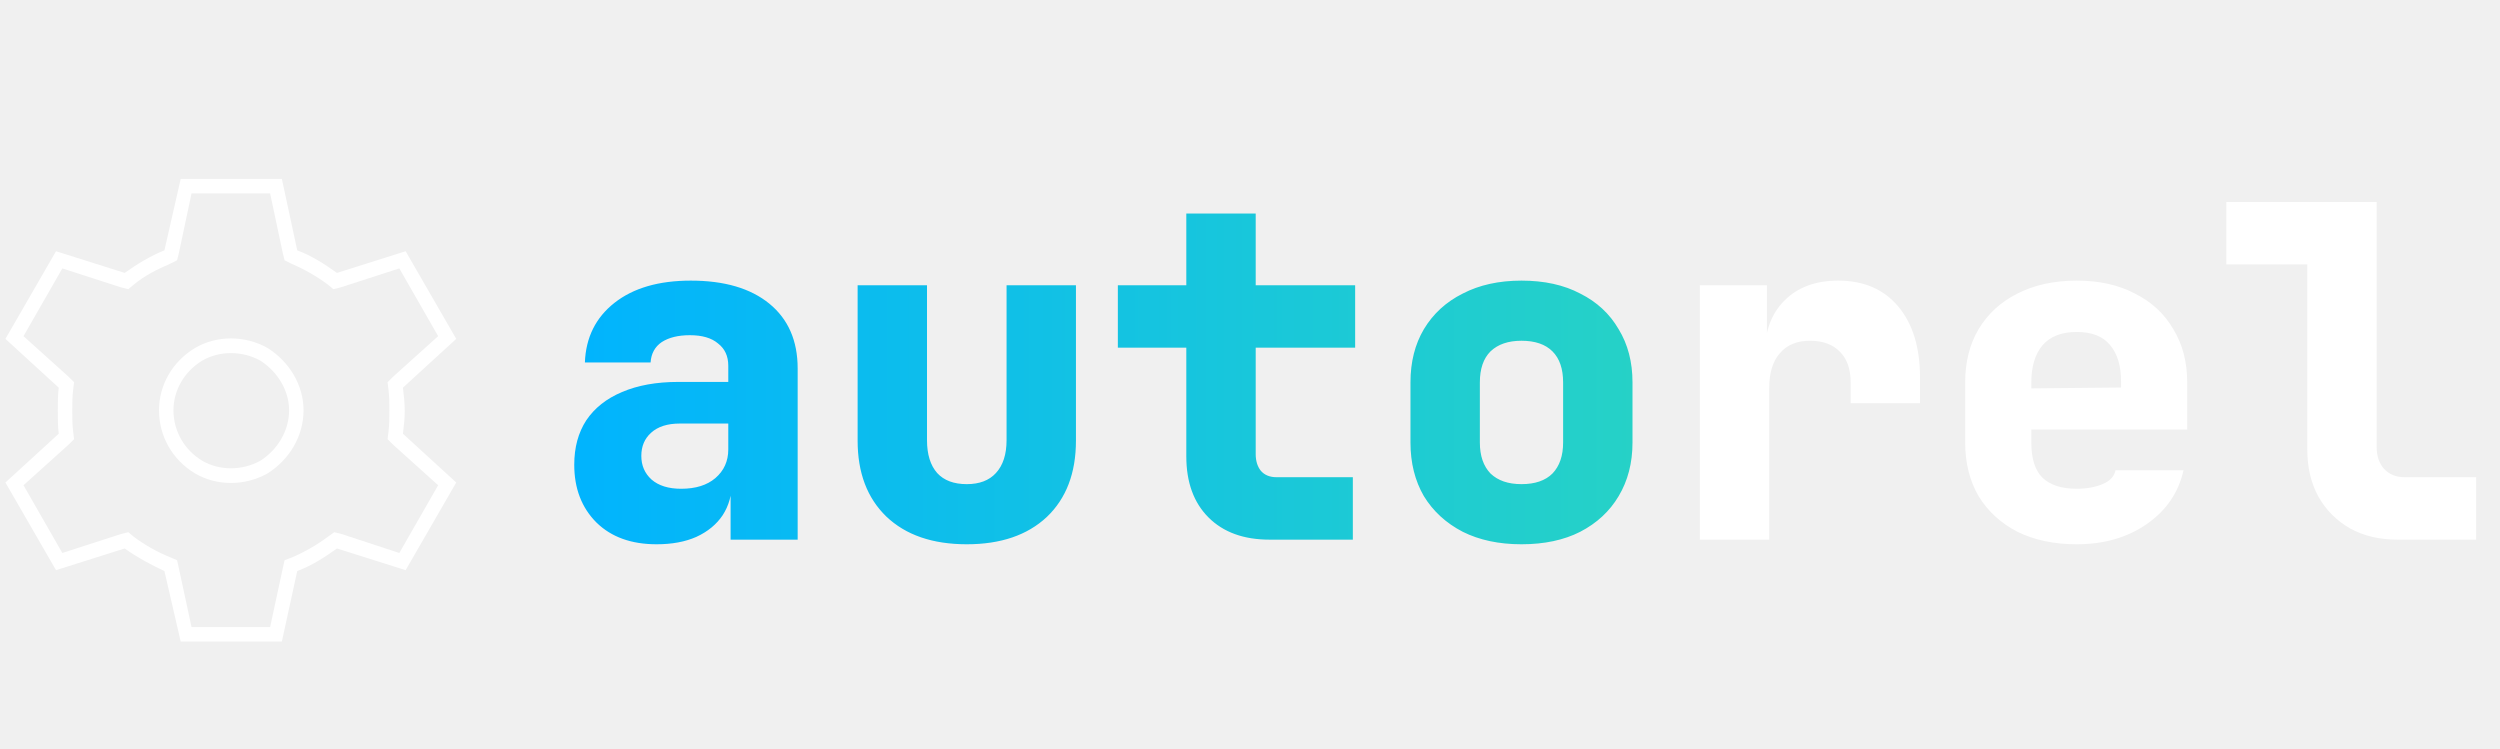
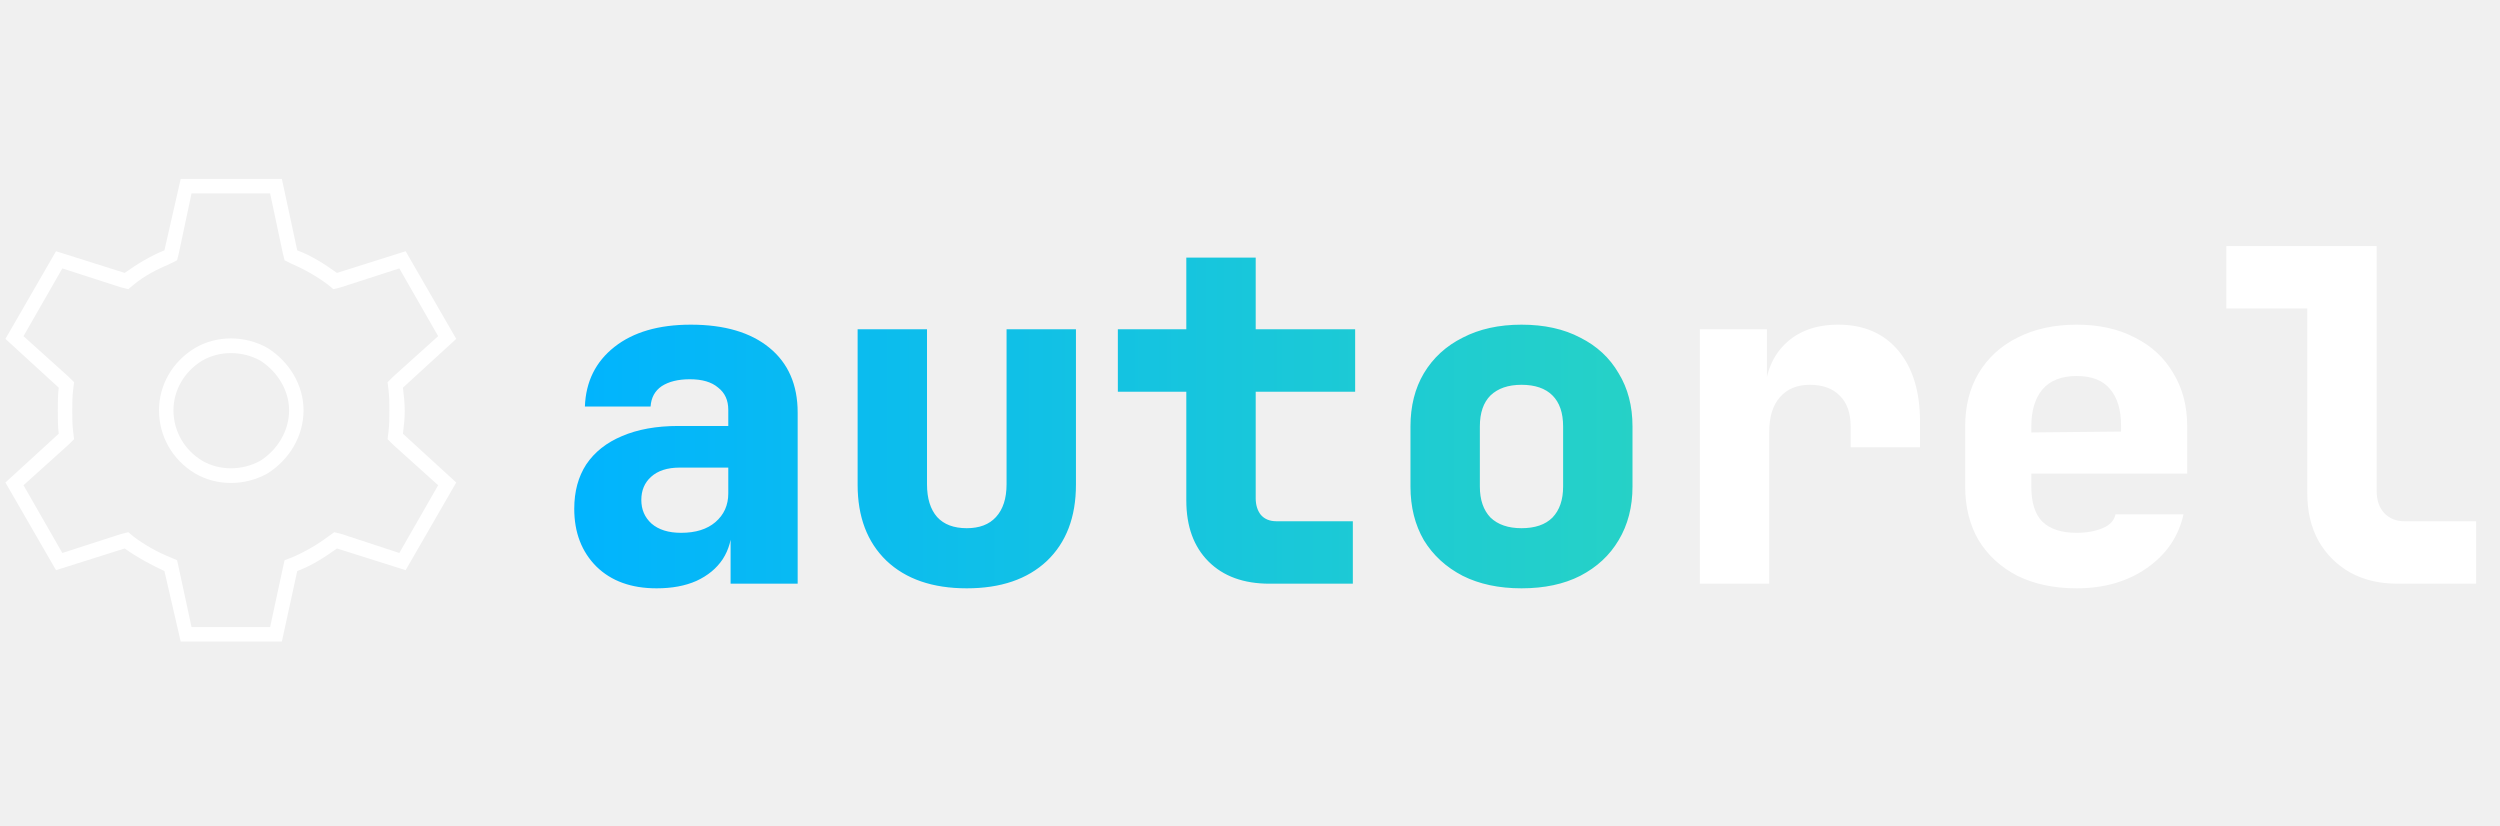
- <svg xmlns="http://www.w3.org/2000/svg" width="227" height="68" viewBox="0 0 227 68" fill="none">
-   <path d="M59.618 49.42C57.322 49.42 55.502 48.762 54.158 47.446C52.814 46.102 52.142 44.352 52.142 42.196C52.142 40.628 52.506 39.284 53.234 38.164C53.99 37.044 55.068 36.19 56.468 35.602C57.896 34.986 59.604 34.678 61.592 34.678H66.128V33.208C66.128 32.34 65.82 31.668 65.204 31.192C64.616 30.688 63.762 30.436 62.642 30.436C61.578 30.436 60.724 30.646 60.08 31.066C59.464 31.486 59.128 32.102 59.072 32.914H53.108C53.192 30.646 54.088 28.84 55.796 27.496C57.504 26.152 59.814 25.48 62.726 25.48C65.778 25.48 68.158 26.18 69.866 27.58C71.574 28.98 72.428 30.94 72.428 33.46V49H66.338V44.422H65.33L66.464 43.75C66.464 44.898 66.184 45.906 65.624 46.774C65.064 47.614 64.266 48.272 63.23 48.748C62.222 49.196 61.018 49.42 59.618 49.42ZM61.844 44.38C63.16 44.38 64.196 44.058 64.952 43.414C65.736 42.742 66.128 41.874 66.128 40.81V38.458H61.718C60.598 38.458 59.73 38.738 59.114 39.298C58.526 39.83 58.232 40.53 58.232 41.398C58.232 42.266 58.54 42.98 59.156 43.54C59.8 44.1 60.696 44.38 61.844 44.38ZM87.784 49.42C84.676 49.42 82.24 48.58 80.476 46.9C78.74 45.22 77.872 42.924 77.872 40.012V25.9H84.172V39.97C84.172 41.258 84.48 42.252 85.096 42.952C85.712 43.624 86.608 43.96 87.784 43.96C88.932 43.96 89.814 43.624 90.43 42.952C91.074 42.252 91.396 41.258 91.396 39.97V25.9H97.696V40.012C97.696 42.952 96.814 45.262 95.05 46.942C93.286 48.594 90.864 49.42 87.784 49.42ZM115.277 49C112.925 49 111.077 48.328 109.733 46.984C108.389 45.64 107.717 43.792 107.717 41.44V31.57H101.501V25.9H107.717V19.39H114.017V25.9H123.047V31.57H114.017V41.23C114.017 41.846 114.171 42.35 114.479 42.742C114.815 43.134 115.291 43.33 115.907 43.33H122.837V49H115.277ZM138.151 49.42C136.107 49.42 134.329 49.042 132.817 48.286C131.305 47.502 130.129 46.424 129.289 45.052C128.477 43.652 128.071 42.028 128.071 40.18V34.72C128.071 32.872 128.477 31.262 129.289 29.89C130.129 28.49 131.305 27.412 132.817 26.656C134.329 25.872 136.107 25.48 138.151 25.48C140.223 25.48 142.001 25.872 143.485 26.656C144.997 27.412 146.159 28.49 146.971 29.89C147.811 31.262 148.231 32.872 148.231 34.72V40.18C148.231 42.028 147.811 43.652 146.971 45.052C146.159 46.424 144.997 47.502 143.485 48.286C142.001 49.042 140.223 49.42 138.151 49.42ZM138.151 43.96C139.383 43.96 140.321 43.638 140.965 42.994C141.609 42.322 141.931 41.384 141.931 40.18V34.72C141.931 33.488 141.609 32.55 140.965 31.906C140.321 31.262 139.383 30.94 138.151 30.94C136.947 30.94 136.009 31.262 135.337 31.906C134.693 32.55 134.371 33.488 134.371 34.72V40.18C134.371 41.384 134.693 42.322 135.337 42.994C136.009 43.638 136.947 43.96 138.151 43.96Z" fill="url(#paint0_linear_337_214)" />
-   <path d="M154.346 49V25.9H160.436V30.73H162.284L160.226 32.2C160.226 30.128 160.828 28.49 162.032 27.286C163.236 26.082 164.86 25.48 166.904 25.48C169.228 25.48 171.048 26.264 172.364 27.832C173.68 29.4 174.338 31.556 174.338 34.3V36.61H168.038V34.72C168.038 33.516 167.716 32.592 167.072 31.948C166.428 31.276 165.518 30.94 164.342 30.94C163.166 30.94 162.256 31.318 161.612 32.074C160.968 32.802 160.646 33.852 160.646 35.224V49H154.346ZM188.56 49.42C186.516 49.42 184.724 49.042 183.184 48.286C181.672 47.502 180.496 46.424 179.656 45.052C178.844 43.652 178.438 42.028 178.438 40.18V34.72C178.438 32.872 178.844 31.262 179.656 29.89C180.496 28.49 181.672 27.412 183.184 26.656C184.724 25.872 186.516 25.48 188.56 25.48C190.604 25.48 192.368 25.872 193.852 26.656C195.364 27.412 196.526 28.49 197.338 29.89C198.178 31.262 198.598 32.872 198.598 34.72V39.004H184.444V40.18C184.444 41.636 184.78 42.7 185.452 43.372C186.152 44.044 187.188 44.38 188.56 44.38C189.456 44.38 190.24 44.24 190.912 43.96C191.584 43.68 191.976 43.26 192.088 42.7H198.262C197.814 44.716 196.708 46.34 194.944 47.572C193.18 48.804 191.052 49.42 188.56 49.42ZM192.592 35.686V34.636C192.592 33.208 192.256 32.102 191.584 31.318C190.94 30.534 189.932 30.142 188.56 30.142C187.188 30.142 186.152 30.548 185.452 31.36C184.78 32.172 184.444 33.292 184.444 34.72V35.266L193.012 35.182L192.592 35.686ZM217.692 49C216.068 49 214.64 48.664 213.408 47.992C212.176 47.292 211.21 46.326 210.51 45.094C209.838 43.862 209.502 42.434 209.502 40.81V24.01H202.152V18.34H215.802V40.6C215.802 41.412 216.026 42.07 216.474 42.574C216.95 43.078 217.566 43.33 218.322 43.33H224.832V49H217.692Z" fill="white" />
+ <svg xmlns="http://www.w3.org/2000/svg" width="227" height="75" viewBox="0 0 227 75" fill="none">
+   <path d="M59.618 53.42C57.322 53.42 55.502 52.762 54.158 51.446C52.814 50.102 52.142 48.352 52.142 46.196C52.142 44.628 52.506 43.284 53.234 42.164C53.99 41.044 55.068 40.19 56.468 39.602C57.896 38.986 59.604 38.678 61.592 38.678H66.128V37.208C66.128 36.34 65.82 35.668 65.204 35.192C64.616 34.688 63.762 34.436 62.642 34.436C61.578 34.436 60.724 34.646 60.08 35.066C59.464 35.486 59.128 36.102 59.072 36.914H53.108C53.192 34.646 54.088 32.84 55.796 31.496C57.504 30.152 59.814 29.48 62.726 29.48C65.778 29.48 68.158 30.18 69.866 31.58C71.574 32.98 72.428 34.94 72.428 37.46V53H66.338V48.422H65.33L66.464 47.75C66.464 48.898 66.184 49.906 65.624 50.774C65.064 51.614 64.266 52.272 63.23 52.748C62.222 53.196 61.018 53.42 59.618 53.42ZM61.844 48.38C63.16 48.38 64.196 48.058 64.952 47.414C65.736 46.742 66.128 45.874 66.128 44.81V42.458H61.718C60.598 42.458 59.73 42.738 59.114 43.298C58.526 43.83 58.232 44.53 58.232 45.398C58.232 46.266 58.54 46.98 59.156 47.54C59.8 48.1 60.696 48.38 61.844 48.38ZM87.784 53.42C84.676 53.42 82.24 52.58 80.476 50.9C78.74 49.22 77.872 46.924 77.872 44.012V29.9H84.172V43.97C84.172 45.258 84.48 46.252 85.096 46.952C85.712 47.624 86.608 47.96 87.784 47.96C88.932 47.96 89.814 47.624 90.43 46.952C91.074 46.252 91.396 45.258 91.396 43.97V29.9H97.696V44.012C97.696 46.952 96.814 49.262 95.05 50.942C93.286 52.594 90.864 53.42 87.784 53.42ZM115.277 53C112.925 53 111.077 52.328 109.733 50.984C108.389 49.64 107.717 47.792 107.717 45.44V35.57H101.501V29.9H107.717V23.39H114.017V29.9H123.047V35.57H114.017V45.23C114.017 45.846 114.171 46.35 114.479 46.742C114.815 47.134 115.291 47.33 115.907 47.33H122.837V53H115.277ZM138.151 53.42C136.107 53.42 134.329 53.042 132.817 52.286C131.305 51.502 130.129 50.424 129.289 49.052C128.477 47.652 128.071 46.028 128.071 44.18V38.72C128.071 36.872 128.477 35.262 129.289 33.89C130.129 32.49 131.305 31.412 132.817 30.656C134.329 29.872 136.107 29.48 138.151 29.48C140.223 29.48 142.001 29.872 143.485 30.656C144.997 31.412 146.159 32.49 146.971 33.89C147.811 35.262 148.231 36.872 148.231 38.72V44.18C148.231 46.028 147.811 47.652 146.971 49.052C146.159 50.424 144.997 51.502 143.485 52.286C142.001 53.042 140.223 53.42 138.151 53.42ZM138.151 47.96C139.383 47.96 140.321 47.638 140.965 46.994C141.609 46.322 141.931 45.384 141.931 44.18V38.72C141.931 37.488 141.609 36.55 140.965 35.906C140.321 35.262 139.383 34.94 138.151 34.94C136.947 34.94 136.009 35.262 135.337 35.906C134.693 36.55 134.371 37.488 134.371 38.72V44.18C134.371 45.384 134.693 46.322 135.337 46.994C136.009 47.638 136.947 47.96 138.151 47.96Z" fill="url(#paint0_linear_337_214)" />
+   <path d="M154.346 53V29.9H160.436V34.73H162.284L160.226 36.2C160.226 34.128 160.828 32.49 162.032 31.286C163.236 30.082 164.86 29.48 166.904 29.48C169.228 29.48 171.048 30.264 172.364 31.832C173.68 33.4 174.338 35.556 174.338 38.3V40.61H168.038V38.72C168.038 37.516 167.716 36.592 167.072 35.948C166.428 35.276 165.518 34.94 164.342 34.94C163.166 34.94 162.256 35.318 161.612 36.074C160.968 36.802 160.646 37.852 160.646 39.224V53H154.346ZM188.56 53.42C186.516 53.42 184.724 53.042 183.184 52.286C181.672 51.502 180.496 50.424 179.656 49.052C178.844 47.652 178.438 46.028 178.438 44.18V38.72C178.438 36.872 178.844 35.262 179.656 33.89C180.496 32.49 181.672 31.412 183.184 30.656C184.724 29.872 186.516 29.48 188.56 29.48C190.604 29.48 192.368 29.872 193.852 30.656C195.364 31.412 196.526 32.49 197.338 33.89C198.178 35.262 198.598 36.872 198.598 38.72V43.004H184.444V44.18C184.444 45.636 184.78 46.7 185.452 47.372C186.152 48.044 187.188 48.38 188.56 48.38C189.456 48.38 190.24 48.24 190.912 47.96C191.584 47.68 191.976 47.26 192.088 46.7H198.262C197.814 48.716 196.708 50.34 194.944 51.572C193.18 52.804 191.052 53.42 188.56 53.42ZM192.592 39.686V38.636C192.592 37.208 192.256 36.102 191.584 35.318C190.94 34.534 189.932 34.142 188.56 34.142C187.188 34.142 186.152 34.548 185.452 35.36C184.78 36.172 184.444 37.292 184.444 38.72V39.266L193.012 39.182L192.592 39.686ZM217.692 53C216.068 53 214.64 52.664 213.408 51.992C212.176 51.292 211.21 50.326 210.51 49.094C209.838 47.862 209.502 46.434 209.502 44.81V28.01H202.152V22.34H215.802V44.6C215.802 45.412 216.026 46.07 216.474 46.574C216.95 47.078 217.566 47.33 218.322 47.33H224.832V53H217.692Z" fill="white" />
  <path d="M15.422 23.961C14.273 24.453 13.125 25.027 12.141 25.848L11.648 26.258L10.992 26.094L5.66 24.371L2.133 30.523L6.234 34.215L6.727 34.707L6.645 35.363C6.562 36.02 6.562 36.676 6.562 37.332C6.562 37.906 6.562 38.562 6.645 39.219L6.727 39.875L6.234 40.367L2.133 44.059L5.66 50.211L10.992 48.488L11.648 48.324L12.141 48.734C13.125 49.473 14.273 50.129 15.504 50.621L16.078 50.867L16.242 51.605L17.391 56.938H24.527L25.676 51.605L25.84 50.867L26.496 50.621C27.645 50.129 28.793 49.473 29.777 48.734L30.352 48.324L31.008 48.488L36.258 50.211L39.785 44.059L35.684 40.367L35.191 39.875L35.273 39.219C35.355 38.562 35.355 37.906 35.355 37.25C35.355 36.594 35.355 36.02 35.273 35.363L35.191 34.707L35.684 34.215L39.785 30.523L36.258 24.371L30.926 26.094L30.27 26.258L29.777 25.848C28.793 25.109 27.645 24.453 26.496 23.961L25.84 23.633L25.676 22.977L24.527 17.562H17.391L16.242 22.977L16.078 23.633L15.422 23.961ZM25.594 16.25L26.988 22.73C28.301 23.223 29.449 23.961 30.598 24.781L36.832 22.812L41.426 30.77L36.586 35.199C36.668 35.855 36.75 36.594 36.75 37.332C36.75 37.988 36.668 38.727 36.586 39.383L41.426 43.812L36.832 51.77L30.598 49.801C29.449 50.621 28.301 51.359 26.988 51.852L25.594 58.25H16.406L14.93 51.852C13.699 51.277 12.469 50.621 11.32 49.801L5.086 51.77L0.492 43.812L5.332 39.383C5.25 38.727 5.25 37.988 5.25 37.25C5.25 36.594 5.25 35.855 5.332 35.199L0.492 30.77L5.086 22.812L11.32 24.781C12.469 23.961 13.699 23.223 14.93 22.73L16.406 16.25H25.594ZM15.75 37.25C15.75 39.137 16.734 40.859 18.375 41.844C19.934 42.746 21.984 42.746 23.625 41.844C25.184 40.859 26.25 39.137 26.25 37.25C26.25 35.445 25.184 33.723 23.625 32.738C21.984 31.836 19.934 31.836 18.375 32.738C16.734 33.723 15.75 35.445 15.75 37.25ZM27.562 37.25C27.562 39.629 26.25 41.762 24.281 42.992C22.23 44.141 19.688 44.141 17.719 42.992C15.668 41.762 14.438 39.629 14.438 37.25C14.438 34.953 15.668 32.82 17.719 31.59C19.688 30.441 22.23 30.441 24.281 31.59C26.25 32.82 27.562 34.953 27.562 37.25Z" fill="white" />
  <defs>
-     <linearGradient id="paint0_linear_337_214" x1="50" y1="34" x2="227" y2="34" gradientUnits="userSpaceOnUse">
+     <linearGradient id="paint0_linear_337_214" x1="50" y1="37.5" x2="227" y2="37.5" gradientUnits="userSpaceOnUse">
      <stop stop-color="#00B3FF" />
      <stop offset="1" stop-color="#44EA9A" />
    </linearGradient>
  </defs>
</svg>
